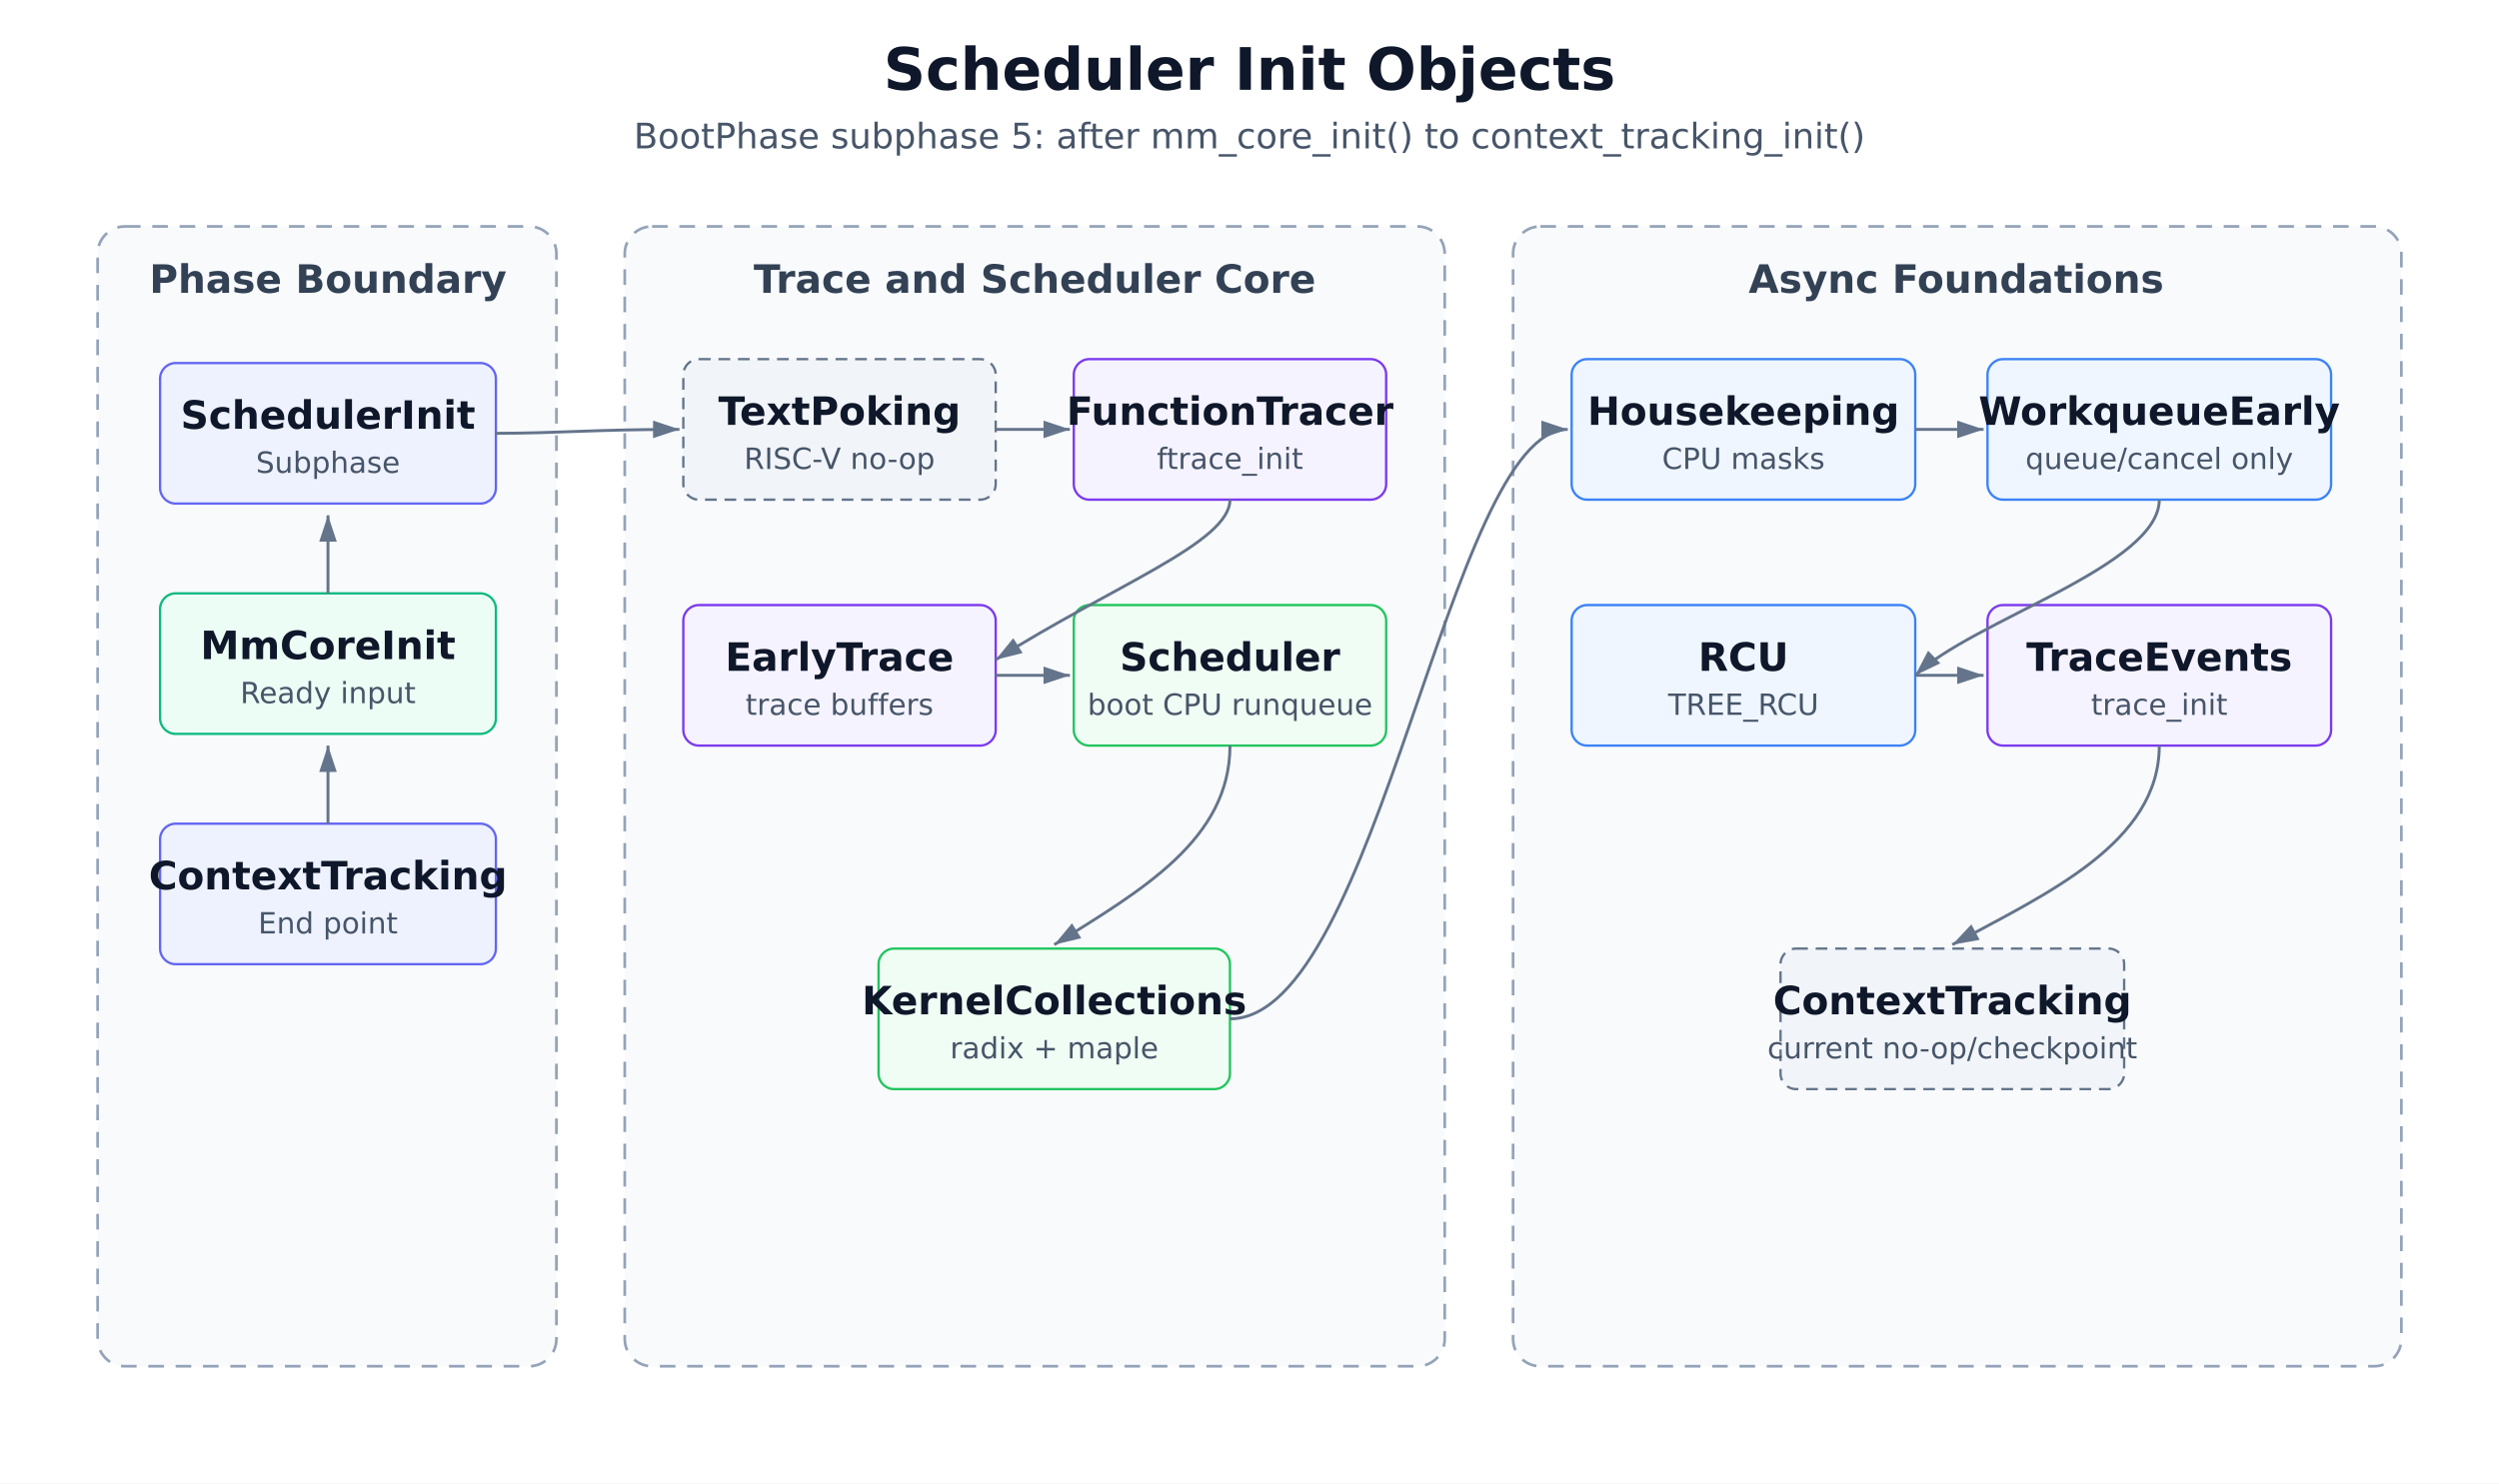
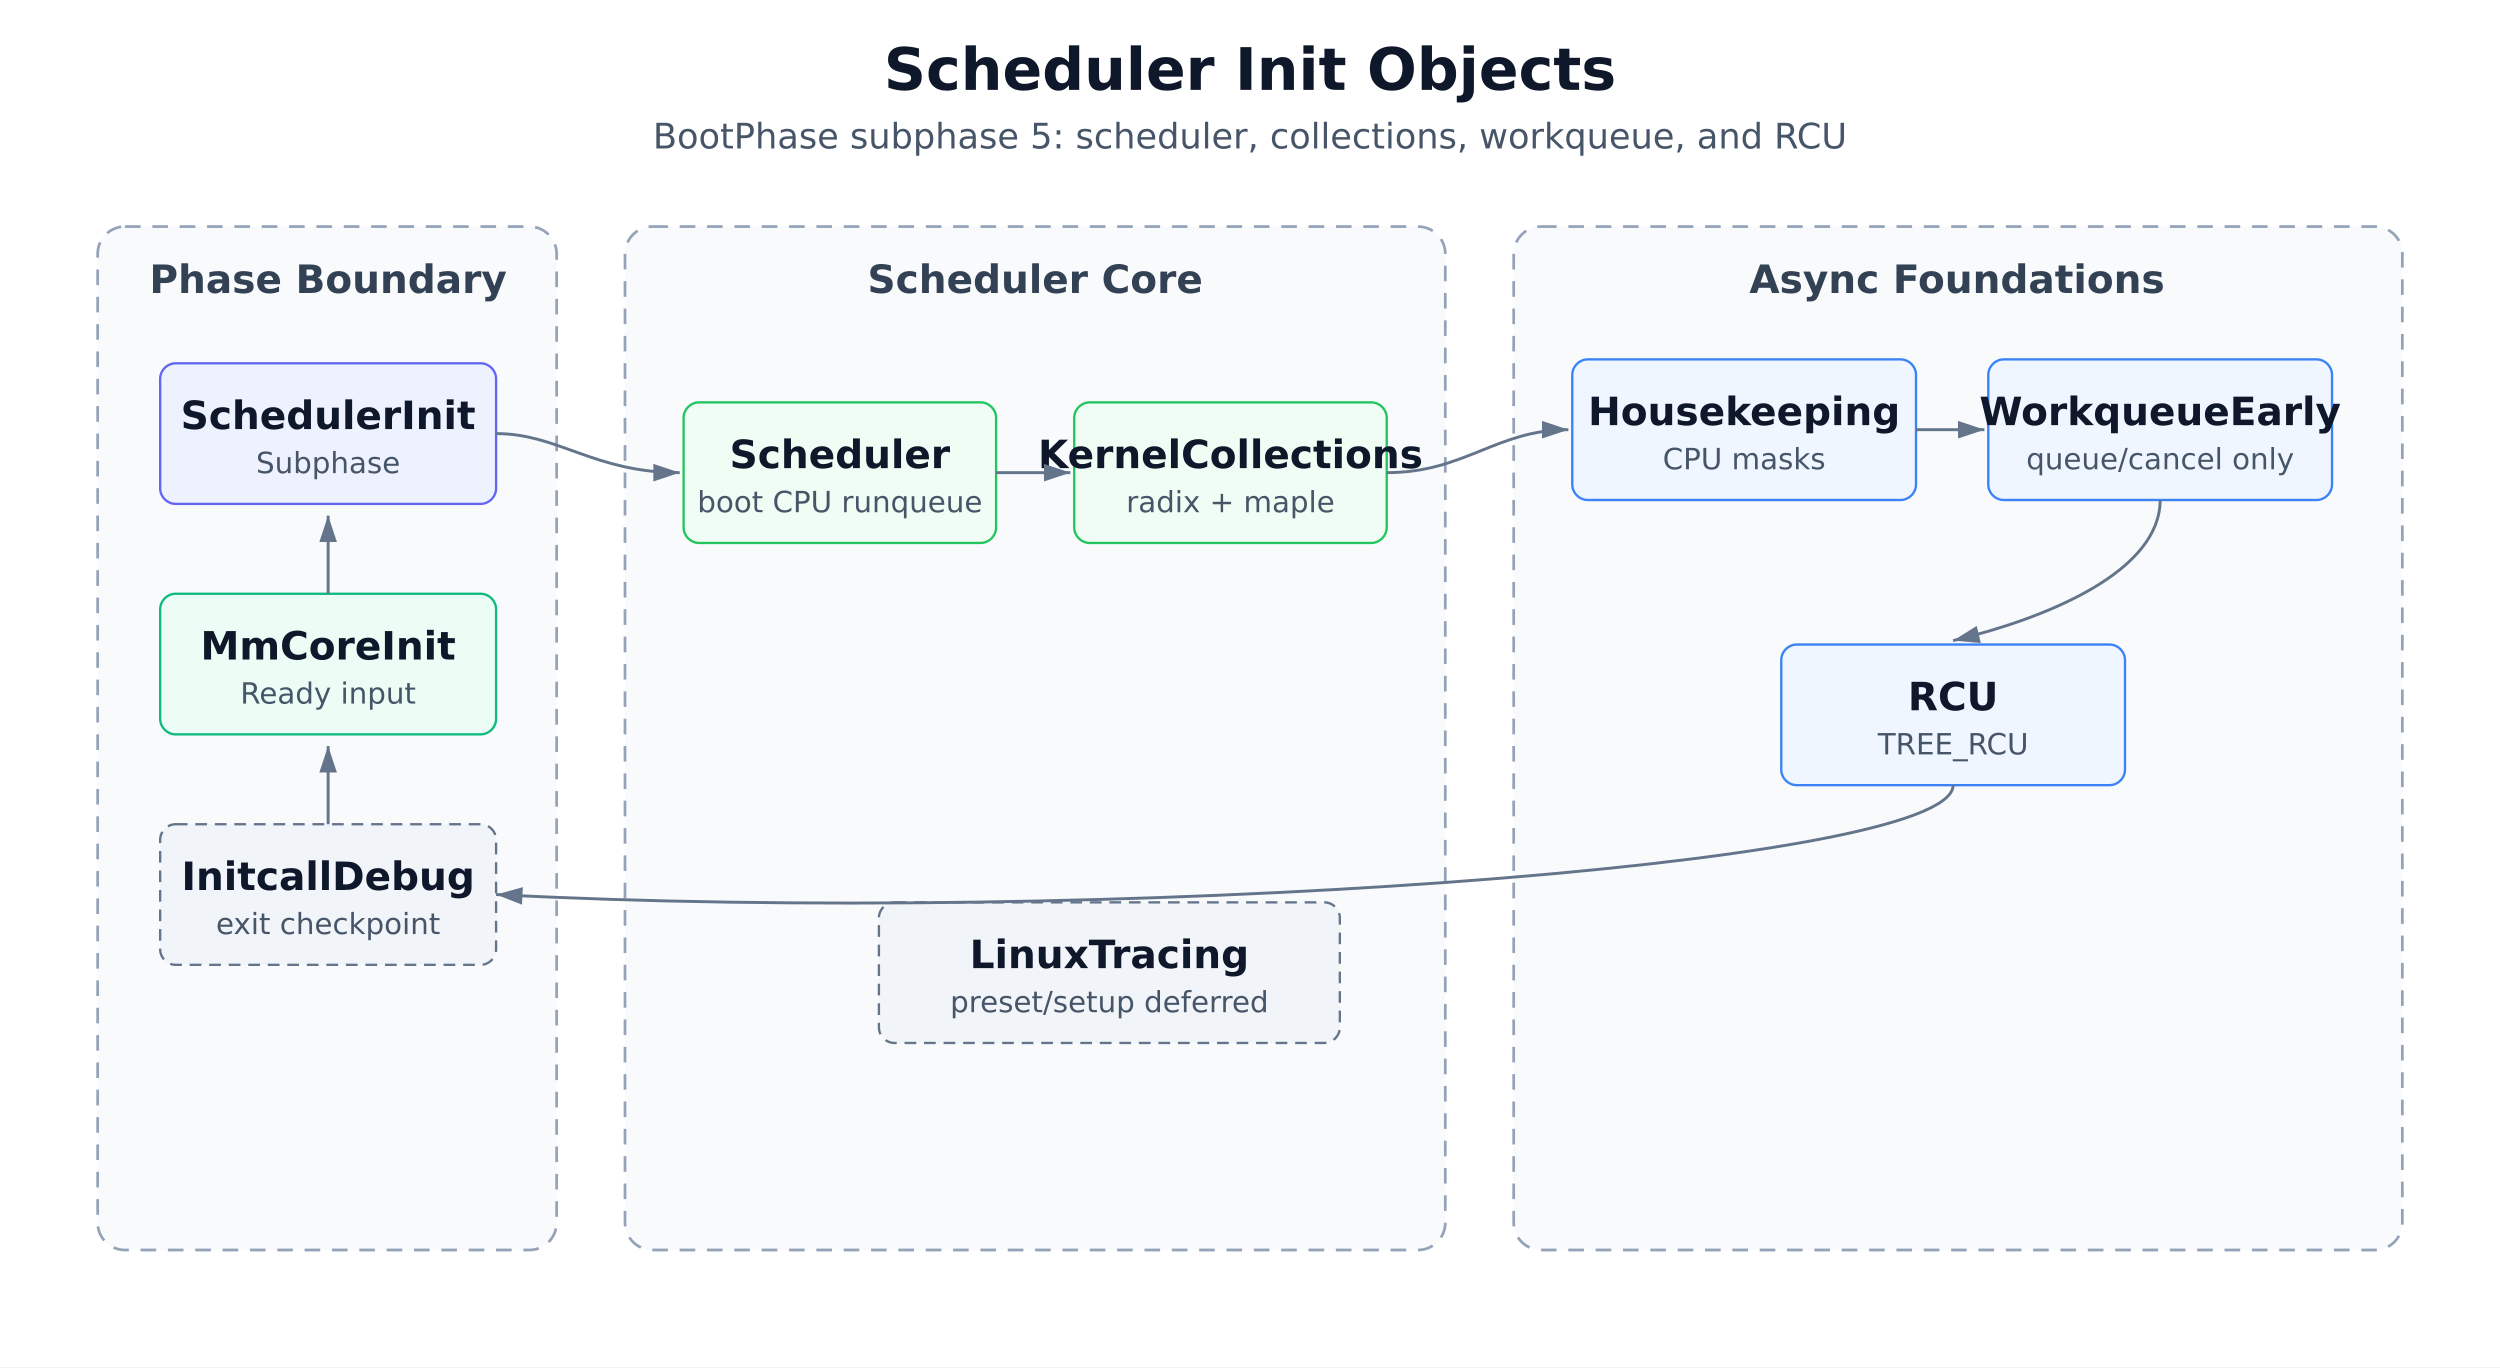
- <svg xmlns="http://www.w3.org/2000/svg" width="1280" height="760" viewBox="0 0 1280 760" role="img" aria-labelledby="title desc">
+ <svg xmlns="http://www.w3.org/2000/svg" width="1280" height="700" viewBox="0 0 1280 700" role="img" aria-labelledby="title desc">
  <defs>
    <style>
      text { font-family: "DejaVu Sans", Arial, sans-serif; fill: #0f172a; }
      .title { font-size: 30px; font-weight: 600; }
      .subtitle { font-size: 18px; fill: #475569; }
      .group { fill: #f8fafc; stroke: #94a3b8; stroke-width: 1.4; stroke-dasharray: 8 6; }
      .box { fill: #ffffff; stroke: #334155; stroke-width: 1.2; }
      .phase { fill: #eef2ff; stroke: #6366f1; }
      .ready { fill: #ecfdf5; stroke: #10b981; }
      .sched { fill: #f0fdf4; stroke: #22c55e; }
      .async { fill: #eff6ff; stroke: #3b82f6; }
-       .trace { fill: #f5f3ff; stroke: #7c3aed; }
      .checkpoint { fill: #f1f5f9; stroke: #64748b; stroke-dasharray: 6 4; }
+       .deferred { fill: #f1f5f9; stroke: #64748b; stroke-dasharray: 6 4; }
      .label { font-size: 20px; font-weight: 600; dominant-baseline: middle; }
      .small { font-size: 15px; fill: #475569; dominant-baseline: middle; }
      .group-title { font-size: 20px; font-weight: 600; fill: #334155; }
      .edge { stroke: #64748b; stroke-width: 1.5; fill: none; marker-end: url(#arrow); }
    </style>
    <marker id="arrow" markerWidth="10" markerHeight="10" refX="9" refY="3" orient="auto" markerUnits="strokeWidth">
      <path d="M0,0 L0,6 L9,3 z" fill="#64748b" />
    </marker>
  </defs>
-   <rect x="0" y="0" width="1280" height="760" fill="#ffffff" />
+   <rect x="0" y="0" width="1280" height="700" fill="#ffffff" />
  <text x="640" y="46" text-anchor="middle" class="title">Scheduler Init Objects</text>
-   <text x="640" y="76" text-anchor="middle" class="subtitle">BootPhase subphase 5: after mm_core_init() to context_tracking_init()</text>
-   <rect x="50" y="116" width="235" height="584" rx="14" class="group" />
+   <text x="640" y="76" text-anchor="middle" class="subtitle">BootPhase subphase 5: scheduler, collections, workqueue, and RCU</text>
+   <rect x="50" y="116" width="235" height="524" rx="14" class="group" />
  <text x="168" y="150" text-anchor="middle" class="group-title">Phase Boundary</text>
  <rect x="82" y="186" width="172" height="72" rx="8" class="box phase" />
  <text x="168" y="214" text-anchor="middle" class="label">SchedulerInit</text>
  <text x="168" y="238" text-anchor="middle" class="small">Subphase</text>
  <rect x="82" y="304" width="172" height="72" rx="8" class="box ready" />
  <text x="168" y="332" text-anchor="middle" class="label">MmCoreInit</text>
  <text x="168" y="356" text-anchor="middle" class="small">Ready input</text>
-   <rect x="82" y="422" width="172" height="72" rx="8" class="box phase" />
-   <text x="168" y="450" text-anchor="middle" class="label">ContextTracking</text>
-   <text x="168" y="474" text-anchor="middle" class="small">End point</text>
+   <rect x="82" y="422" width="172" height="72" rx="8" class="box checkpoint" />
+   <text x="168" y="450" text-anchor="middle" class="label">InitcallDebug</text>
+   <text x="168" y="474" text-anchor="middle" class="small">exit checkpoint</text>
  <path d="M168 304 L168 264" class="edge" />
  <path d="M168 422 L168 382" class="edge" />
-   <rect x="320" y="116" width="420" height="584" rx="14" class="group" />
-   <text x="530" y="150" text-anchor="middle" class="group-title">Trace and Scheduler Core</text>
-   <rect x="350" y="184" width="160" height="72" rx="8" class="box checkpoint" />
-   <text x="430" y="212" text-anchor="middle" class="label">TextPoking</text>
-   <text x="430" y="236" text-anchor="middle" class="small">RISC-V no-op</text>
-   <rect x="550" y="184" width="160" height="72" rx="8" class="box trace" />
-   <text x="630" y="212" text-anchor="middle" class="label">FunctionTracer</text>
-   <text x="630" y="236" text-anchor="middle" class="small">ftrace_init</text>
-   <rect x="350" y="310" width="160" height="72" rx="8" class="box trace" />
-   <text x="430" y="338" text-anchor="middle" class="label">EarlyTrace</text>
-   <text x="430" y="362" text-anchor="middle" class="small">trace buffers</text>
-   <rect x="550" y="310" width="160" height="72" rx="8" class="box sched" />
-   <text x="630" y="338" text-anchor="middle" class="label">Scheduler</text>
-   <text x="630" y="362" text-anchor="middle" class="small">boot CPU runqueue</text>
-   <rect x="450" y="486" width="180" height="72" rx="8" class="box sched" />
-   <text x="540" y="514" text-anchor="middle" class="label">KernelCollections</text>
-   <text x="540" y="538" text-anchor="middle" class="small">radix + maple</text>
-   <rect x="775" y="116" width="455" height="584" rx="14" class="group" />
+   <rect x="320" y="116" width="420" height="524" rx="14" class="group" />
+   <text x="530" y="150" text-anchor="middle" class="group-title">Scheduler Core</text>
+   <rect x="350" y="206" width="160" height="72" rx="8" class="box sched" />
+   <text x="430" y="234" text-anchor="middle" class="label">Scheduler</text>
+   <text x="430" y="258" text-anchor="middle" class="small">boot CPU runqueue</text>
+   <rect x="550" y="206" width="160" height="72" rx="8" class="box sched" />
+   <text x="630" y="234" text-anchor="middle" class="label">KernelCollections</text>
+   <text x="630" y="258" text-anchor="middle" class="small">radix + maple</text>
+   <rect x="775" y="116" width="455" height="524" rx="14" class="group" />
  <text x="1002" y="150" text-anchor="middle" class="group-title">Async Foundations</text>
  <rect x="805" y="184" width="176" height="72" rx="8" class="box async" />
  <text x="893" y="212" text-anchor="middle" class="label">Housekeeping</text>
  <text x="893" y="236" text-anchor="middle" class="small">CPU masks</text>
  <rect x="1018" y="184" width="176" height="72" rx="8" class="box async" />
  <text x="1106" y="212" text-anchor="middle" class="label">WorkqueueEarly</text>
  <text x="1106" y="236" text-anchor="middle" class="small">queue/cancel only</text>
-   <rect x="805" y="310" width="176" height="72" rx="8" class="box async" />
-   <text x="893" y="338" text-anchor="middle" class="label">RCU</text>
-   <text x="893" y="362" text-anchor="middle" class="small">TREE_RCU</text>
-   <rect x="1018" y="310" width="176" height="72" rx="8" class="box trace" />
-   <text x="1106" y="338" text-anchor="middle" class="label">TraceEvents</text>
-   <text x="1106" y="362" text-anchor="middle" class="small">trace_init</text>
-   <rect x="912" y="486" width="176" height="72" rx="8" class="box checkpoint" />
-   <text x="1000" y="514" text-anchor="middle" class="label">ContextTracking</text>
-   <text x="1000" y="538" text-anchor="middle" class="small">current no-op/checkpoint</text>
-   <path d="M254 222 C286 222, 304 220, 348 220" class="edge" />
-   <path d="M510 220 L548 220" class="edge" />
-   <path d="M630 256 C630 278, 570 300, 510 338" class="edge" />
-   <path d="M510 346 L548 346" class="edge" />
-   <path d="M630 382 C630 430, 585 456, 540 484" class="edge" />
-   <path d="M630 522 C706 522, 742 220, 803 220" class="edge" />
+   <rect x="912" y="330" width="176" height="72" rx="8" class="box async" />
+   <text x="1000" y="358" text-anchor="middle" class="label">RCU</text>
+   <text x="1000" y="382" text-anchor="middle" class="small">TREE_RCU</text>
+   <rect x="450" y="462" width="236" height="72" rx="8" class="box deferred" />
+   <text x="568" y="490" text-anchor="middle" class="label">LinuxTracing</text>
+   <text x="568" y="514" text-anchor="middle" class="small">preset/setup deferred</text>
+   <path d="M254 222 C286 222, 304 242, 348 242" class="edge" />
+   <path d="M510 242 L548 242" class="edge" />
+   <path d="M710 242 C750 242, 766 220, 803 220" class="edge" />
  <path d="M981 220 L1016 220" class="edge" />
-   <path d="M1106 256 C1106 290, 1010 318, 981 346" class="edge" />
-   <path d="M981 346 L1016 346" class="edge" />
-   <path d="M1106 382 C1106 432, 1048 458, 1000 484" class="edge" />
+   <path d="M1106 256 C1106 292, 1050 316, 1000 328" class="edge" />
+   <path d="M1000 402 C1000 444, 558 474, 254 458" class="edge" />
</svg>
